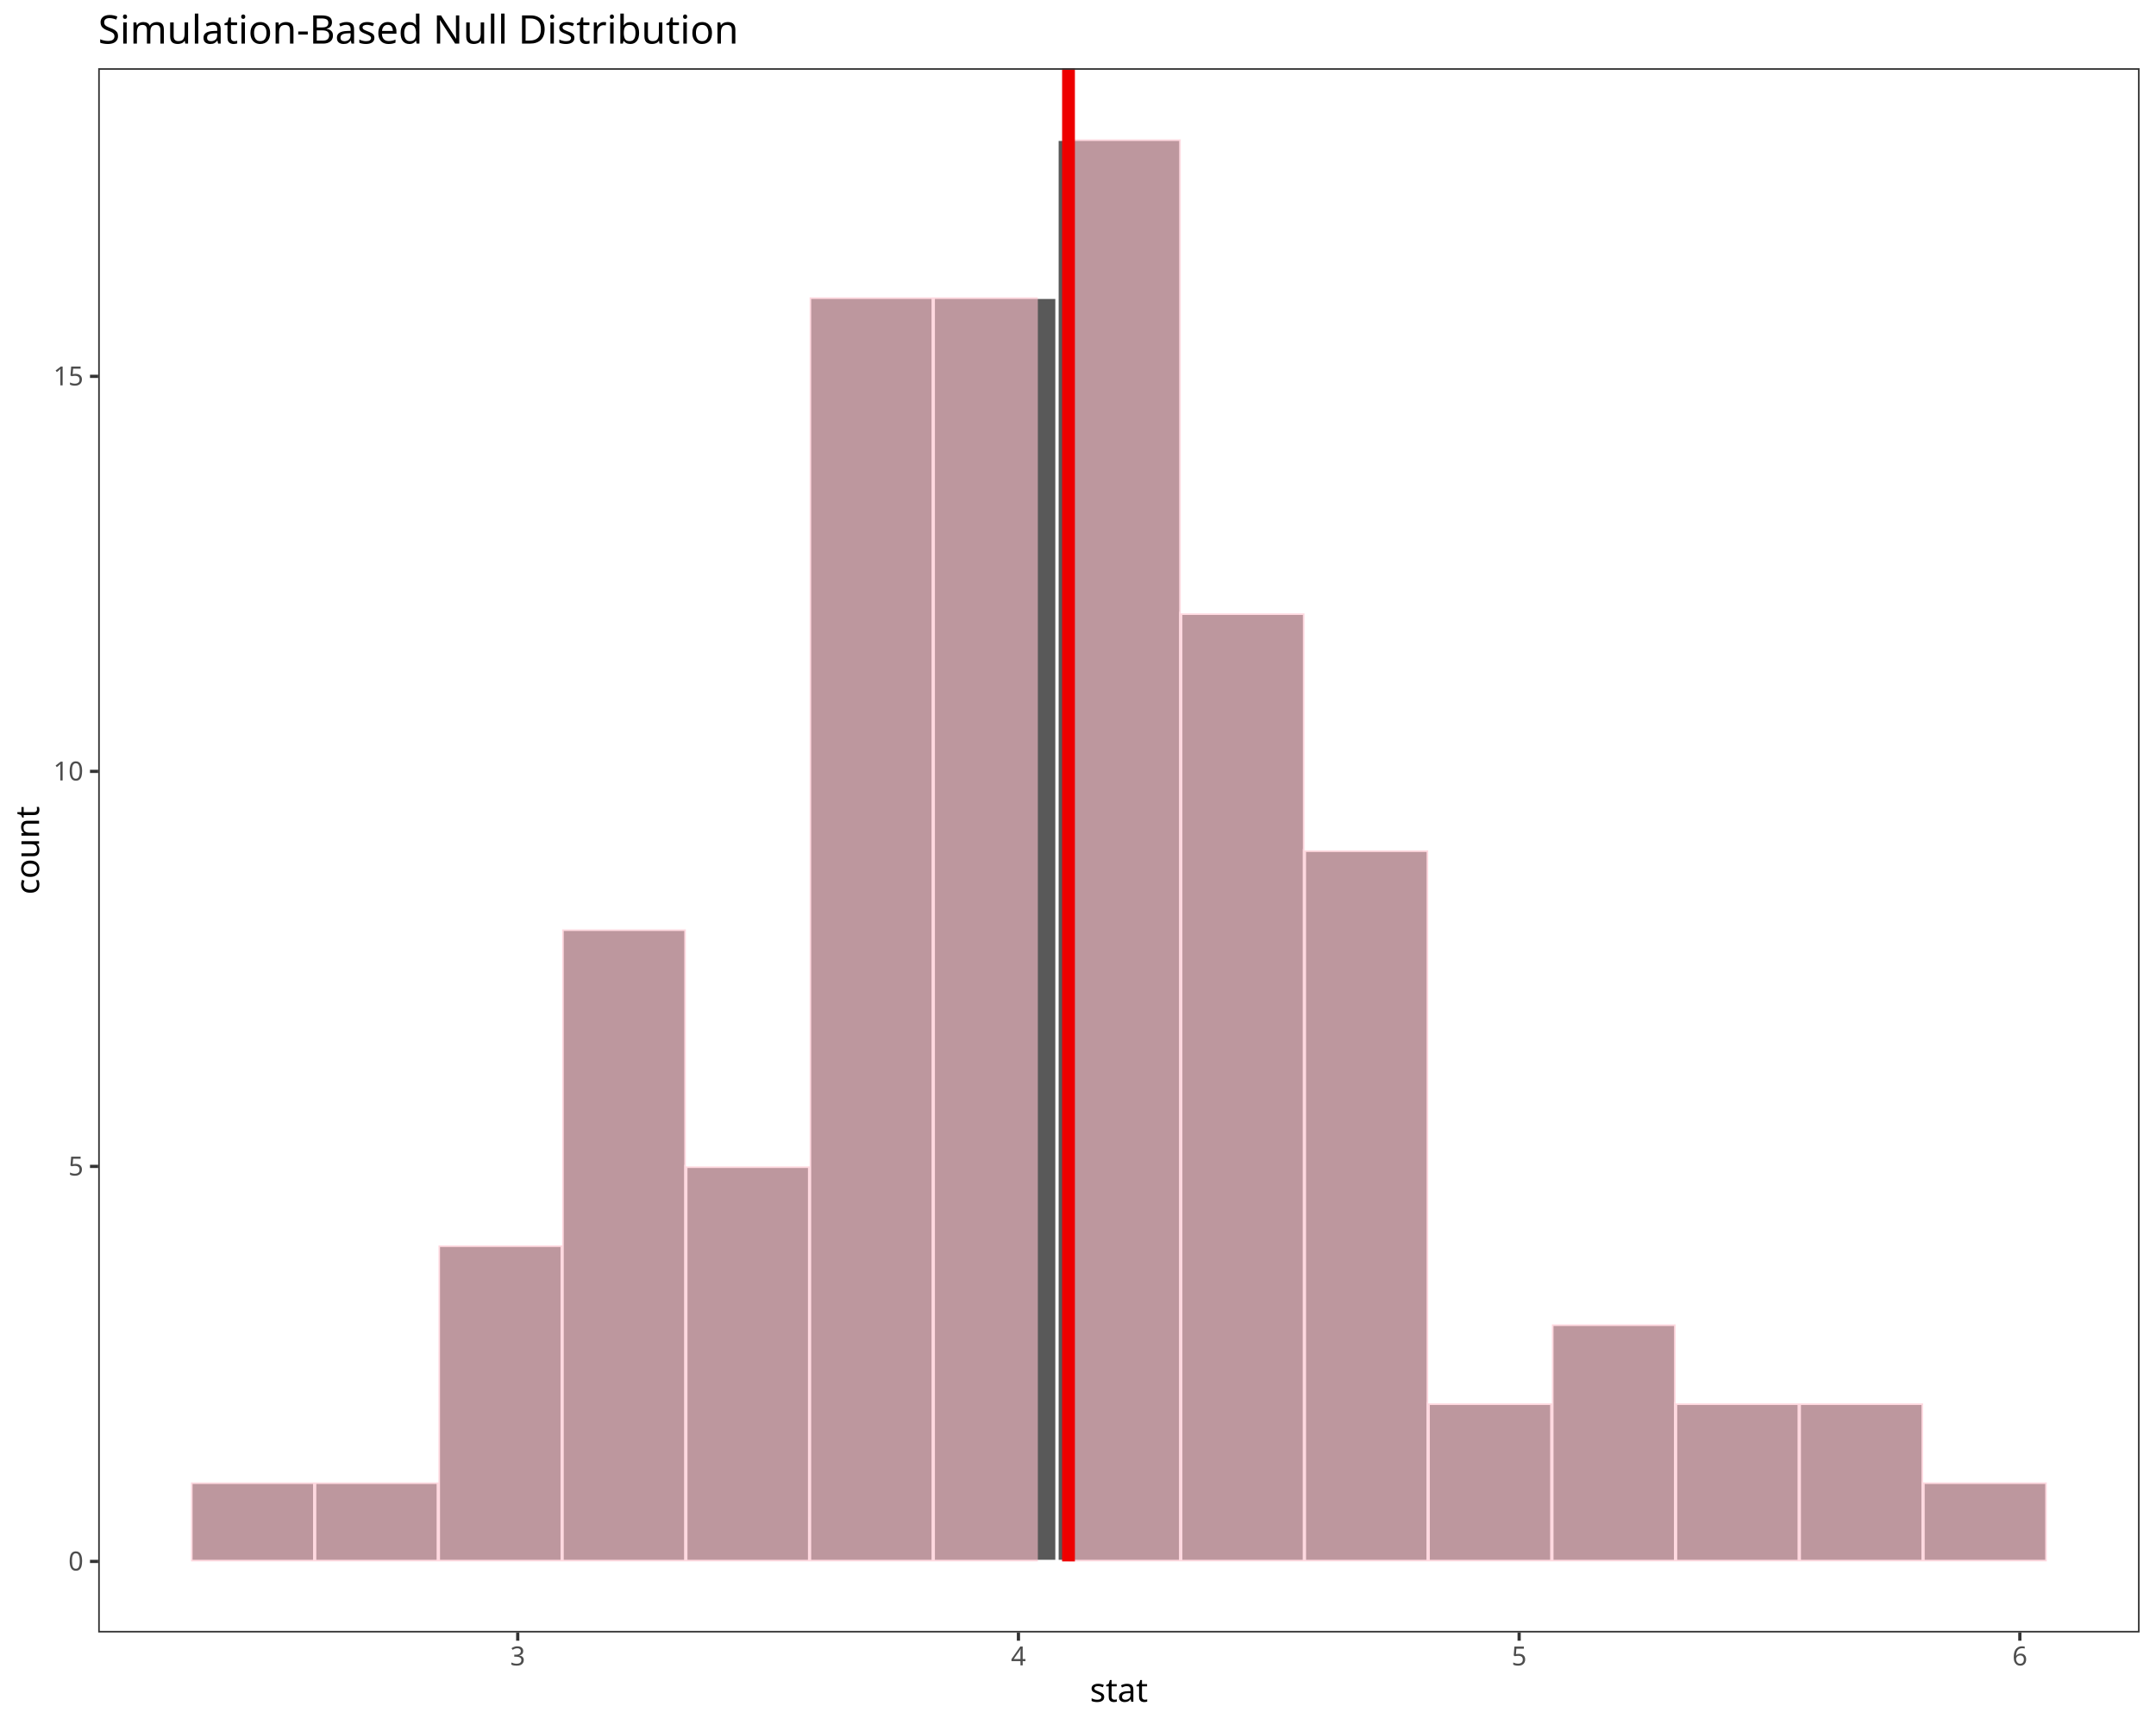
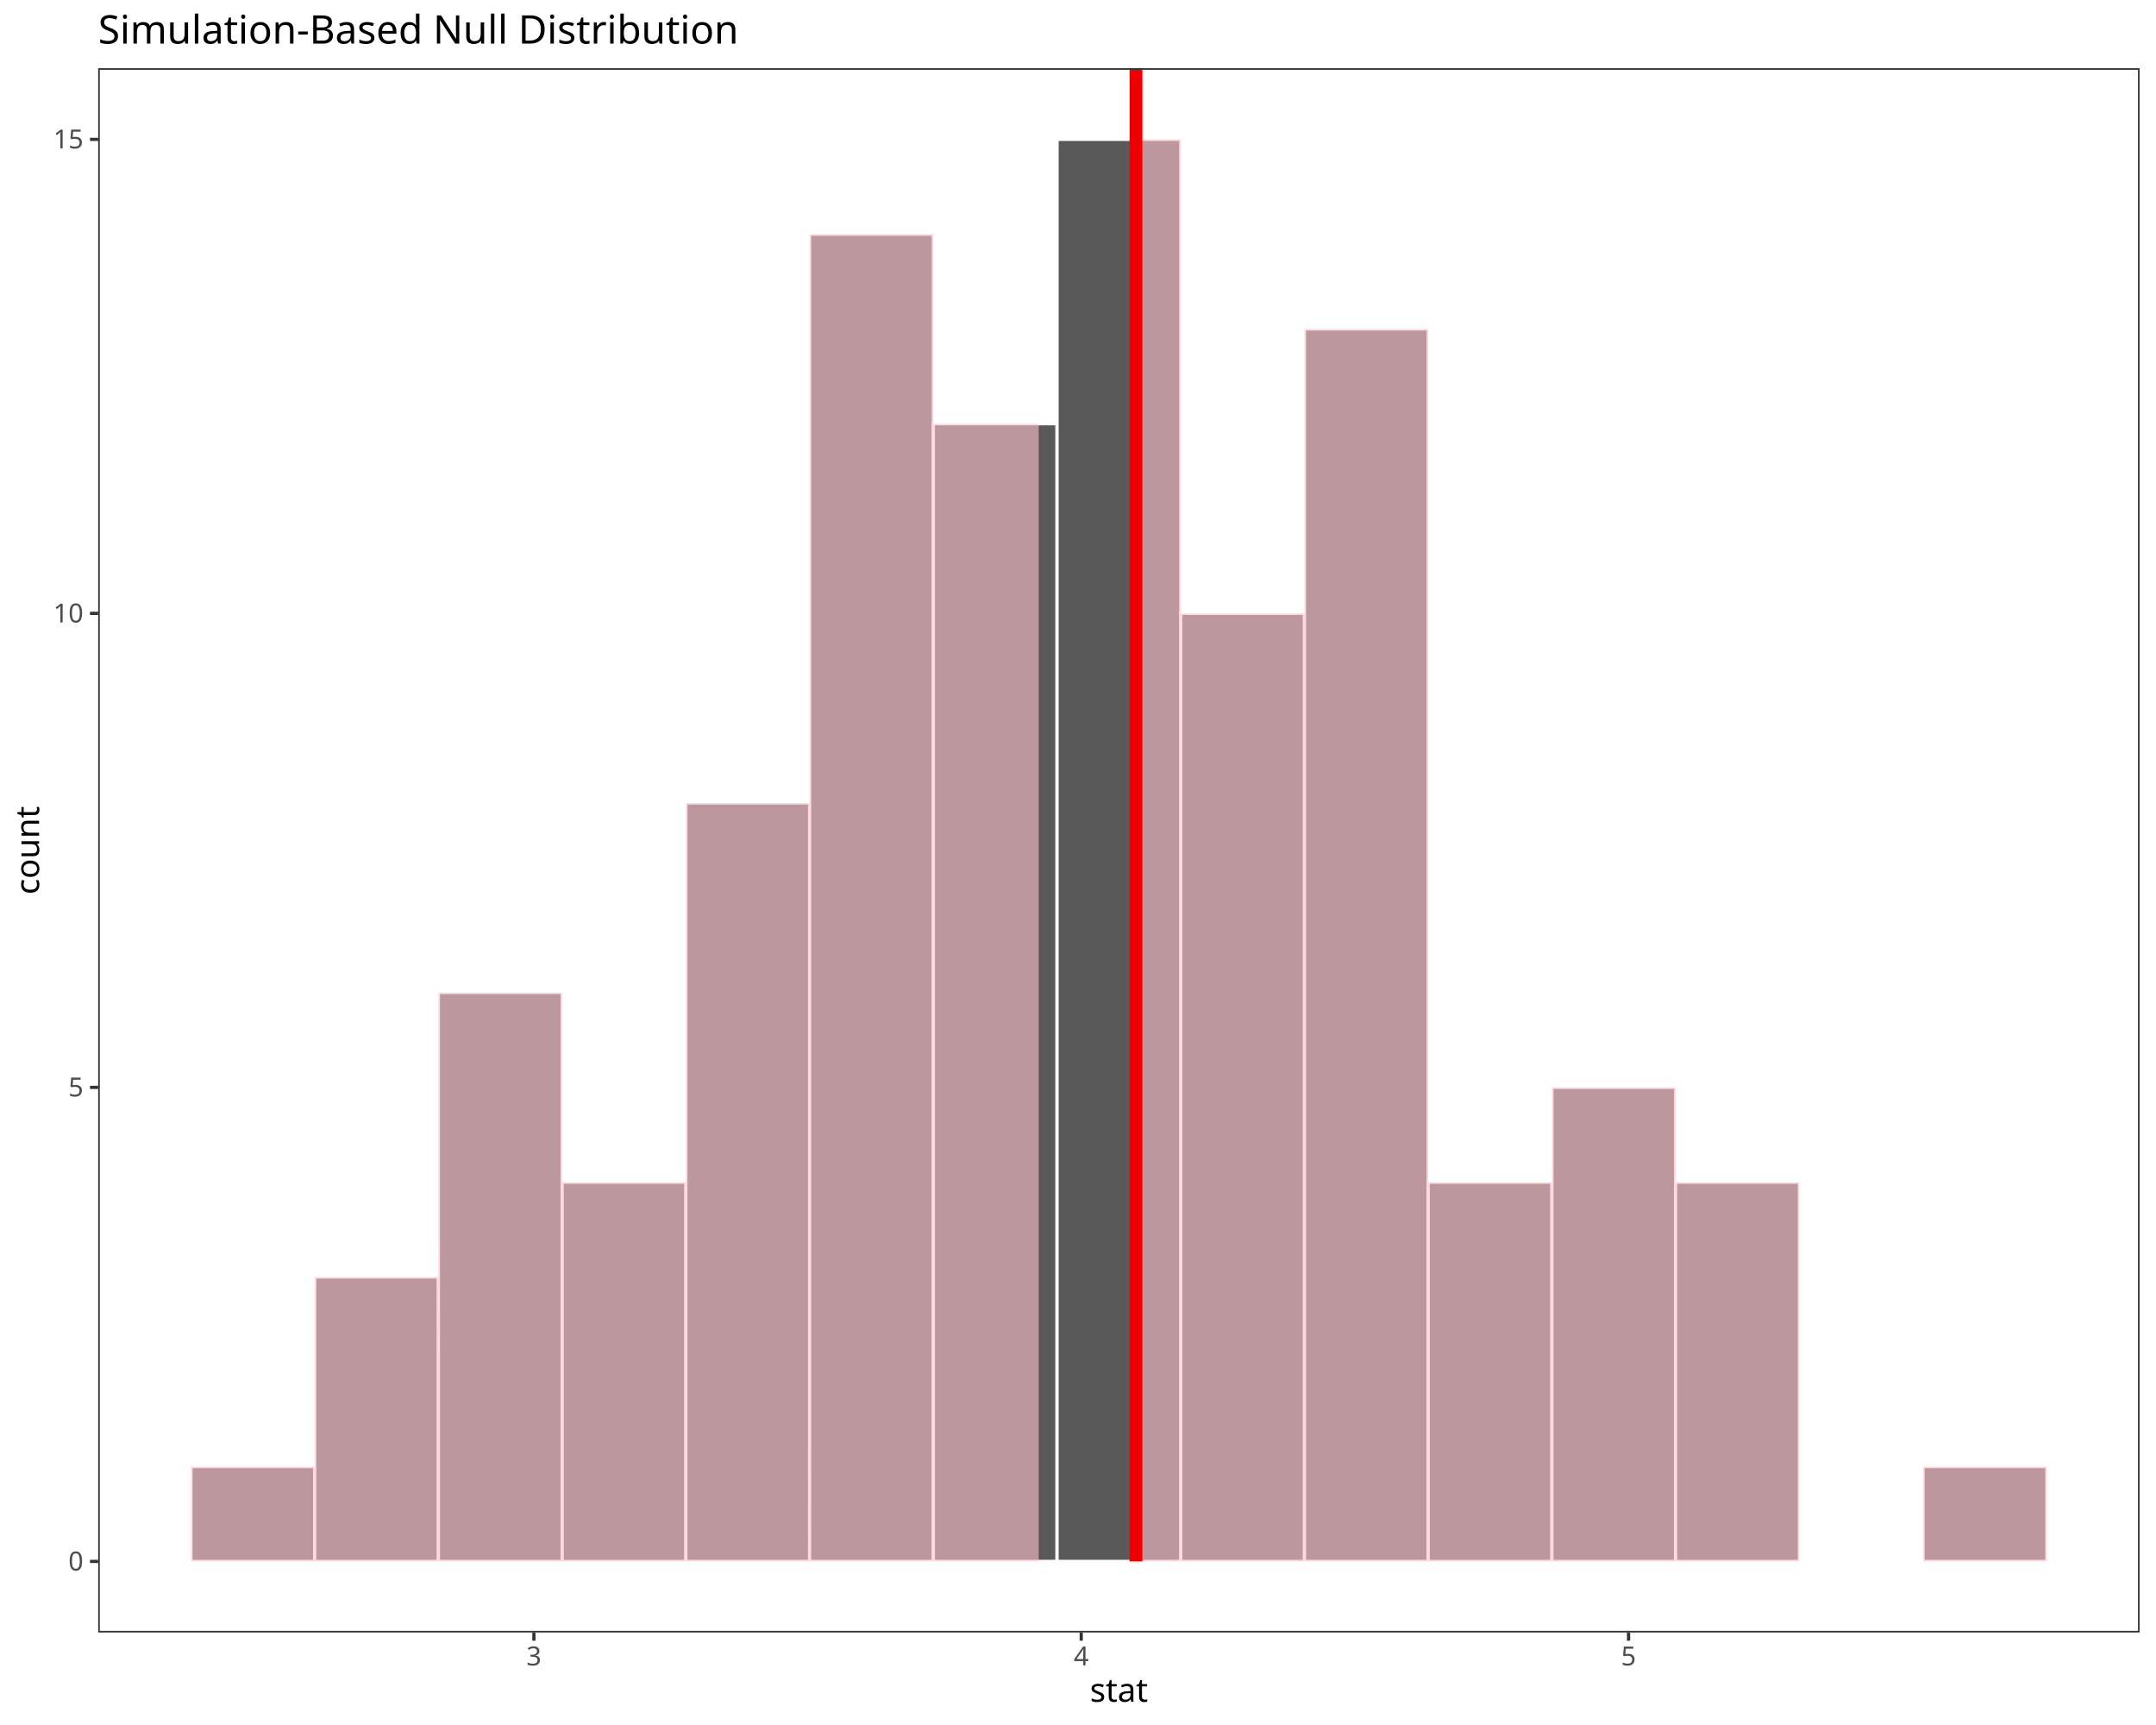
<svg xmlns="http://www.w3.org/2000/svg" class="svglite" data-engine-version="2.0" width="720.00pt" height="576.00pt" viewBox="0 0 720.00 576.00">
  <defs>
    <style type="text/css">
    .svglite line, .svglite polyline, .svglite polygon, .svglite path, .svglite rect, .svglite circle {
      fill: none;
      stroke: #000000;
      stroke-linecap: round;
      stroke-linejoin: round;
      stroke-miterlimit: 10.00;
    }
  </style>
  </defs>
  <rect width="100%" height="100%" style="stroke: none; fill: #FFFFFF;" />
  <defs>
    <clipPath id="cpMC4wMHw3MjAuMDB8MC4wMHw1NzYuMDA=">
      <rect x="0.00" y="0.00" width="720.00" height="576.00" />
    </clipPath>
  </defs>
  <g clip-path="url(#cpMC4wMHw3MjAuMDB8MC4wMHw1NzYuMDA=)">
    <rect x="0.00" y="0.00" width="720.00" height="576.00" style="stroke-width: 1.07; stroke: #FFFFFF; fill: #FFFFFF;" />
  </g>
  <defs>
    <clipPath id="cpMzIuNzl8NzE0LjUyfDIyLjc4fDU0NS4xMQ==">
      <rect x="32.79" y="22.78" width="681.73" height="522.33" />
    </clipPath>
  </defs>
  <g clip-path="url(#cpMzIuNzl8NzE0LjUyfDIyLjc4fDU0NS4xMQ==)">
    <rect x="32.79" y="22.78" width="681.73" height="522.33" style="stroke-width: 1.07; stroke: none; fill: #FFFFFF;" />
-     <rect x="63.78" y="494.99" width="41.32" height="26.38" style="stroke-width: 1.07; stroke: #FFFFFF; stroke-linecap: butt; stroke-linejoin: miter; fill: #595959;" />
-     <rect x="105.10" y="494.99" width="41.32" height="26.38" style="stroke-width: 1.07; stroke: #FFFFFF; stroke-linecap: butt; stroke-linejoin: miter; fill: #595959;" />
-     <rect x="146.41" y="415.85" width="41.32" height="105.52" style="stroke-width: 1.07; stroke: #FFFFFF; stroke-linecap: butt; stroke-linejoin: miter; fill: #595959;" />
-     <rect x="187.73" y="310.33" width="41.32" height="211.04" style="stroke-width: 1.07; stroke: #FFFFFF; stroke-linecap: butt; stroke-linejoin: miter; fill: #595959;" />
-     <rect x="229.05" y="389.47" width="41.32" height="131.90" style="stroke-width: 1.07; stroke: #FFFFFF; stroke-linecap: butt; stroke-linejoin: miter; fill: #595959;" />
-     <rect x="270.37" y="99.29" width="41.32" height="422.08" style="stroke-width: 1.07; stroke: #FFFFFF; stroke-linecap: butt; stroke-linejoin: miter; fill: #595959;" />
-     <rect x="311.68" y="99.29" width="41.32" height="422.08" style="stroke-width: 1.07; stroke: #FFFFFF; stroke-linecap: butt; stroke-linejoin: miter; fill: #595959;" />
+     <rect x="63.78" y="489.71" width="41.32" height="31.66" style="stroke-width: 1.07; stroke: #FFFFFF; stroke-linecap: butt; stroke-linejoin: miter; fill: #595959;" />
+     <rect x="105.10" y="426.40" width="41.32" height="94.97" style="stroke-width: 1.07; stroke: #FFFFFF; stroke-linecap: butt; stroke-linejoin: miter; fill: #595959;" />
+     <rect x="146.41" y="331.43" width="41.32" height="189.94" style="stroke-width: 1.07; stroke: #FFFFFF; stroke-linecap: butt; stroke-linejoin: miter; fill: #595959;" />
+     <rect x="187.73" y="394.75" width="41.32" height="126.63" style="stroke-width: 1.07; stroke: #FFFFFF; stroke-linecap: butt; stroke-linejoin: miter; fill: #595959;" />
+     <rect x="229.05" y="268.12" width="41.32" height="253.25" style="stroke-width: 1.07; stroke: #FFFFFF; stroke-linecap: butt; stroke-linejoin: miter; fill: #595959;" />
+     <rect x="270.37" y="78.18" width="41.32" height="443.19" style="stroke-width: 1.07; stroke: #FFFFFF; stroke-linecap: butt; stroke-linejoin: miter; fill: #595959;" />
+     <rect x="311.68" y="141.49" width="41.32" height="379.88" style="stroke-width: 1.07; stroke: #FFFFFF; stroke-linecap: butt; stroke-linejoin: miter; fill: #595959;" />
    <rect x="353.00" y="46.53" width="41.32" height="474.84" style="stroke-width: 1.07; stroke: #FFFFFF; stroke-linecap: butt; stroke-linejoin: miter; fill: #595959;" />
    <rect x="394.32" y="204.81" width="41.32" height="316.56" style="stroke-width: 1.07; stroke: #FFFFFF; stroke-linecap: butt; stroke-linejoin: miter; fill: #595959;" />
-     <rect x="435.63" y="283.95" width="41.32" height="237.42" style="stroke-width: 1.07; stroke: #FFFFFF; stroke-linecap: butt; stroke-linejoin: miter; fill: #595959;" />
-     <rect x="476.95" y="468.61" width="41.32" height="52.76" style="stroke-width: 1.07; stroke: #FFFFFF; stroke-linecap: butt; stroke-linejoin: miter; fill: #595959;" />
-     <rect x="518.27" y="442.23" width="41.32" height="79.14" style="stroke-width: 1.07; stroke: #FFFFFF; stroke-linecap: butt; stroke-linejoin: miter; fill: #595959;" />
-     <rect x="559.58" y="468.61" width="41.32" height="52.76" style="stroke-width: 1.07; stroke: #FFFFFF; stroke-linecap: butt; stroke-linejoin: miter; fill: #595959;" />
-     <rect x="600.90" y="468.61" width="41.32" height="52.76" style="stroke-width: 1.07; stroke: #FFFFFF; stroke-linecap: butt; stroke-linejoin: miter; fill: #595959;" />
-     <rect x="642.22" y="494.99" width="41.32" height="26.38" style="stroke-width: 1.07; stroke: #FFFFFF; stroke-linecap: butt; stroke-linejoin: miter; fill: #595959;" />
-     <polygon points="63.78,494.99 63.78,494.99 105.10,494.99 105.10,494.99 105.10,503.78 105.10,512.58 105.10,521.37 105.10,512.58 105.10,503.78 105.10,494.99 105.10,494.99 146.41,494.99 146.41,494.99 146.41,503.78 146.41,512.58 146.41,521.37 146.41,486.20 146.42,451.02 146.42,415.85 146.42,415.85 187.73,415.85 187.73,415.85 187.73,451.02 187.73,486.20 187.73,521.37 187.73,451.02 187.73,380.68 187.73,310.33 187.73,310.33 229.05,310.33 229.05,310.33 229.05,380.68 229.05,451.02 229.05,521.37 229.05,477.40 229.05,433.44 229.05,389.47 229.05,389.47 270.36,389.47 270.36,389.47 270.36,433.44 270.36,477.40 270.37,521.37 270.37,380.68 270.37,239.98 270.37,99.29 270.37,99.29 311.68,99.29 311.68,99.29 311.68,239.98 311.68,380.68 311.68,521.37 311.68,380.68 311.68,239.98 311.68,99.29 311.68,99.29 346.59,99.29 346.59,99.29 346.59,521.37 346.59,521.37 346.59,521.37 311.68,521.37 311.68,521.37 311.68,521.37 311.68,521.37 311.68,521.37 311.68,521.37 311.68,521.37 311.68,521.37 311.68,521.37 270.37,521.37 270.37,521.37 270.37,521.37 270.37,521.37 270.37,521.37 270.36,521.37 270.36,521.37 270.36,521.37 270.36,521.37 229.05,521.37 229.05,521.37 229.05,521.37 229.05,521.37 229.05,521.37 229.05,521.37 229.05,521.37 229.05,521.37 229.05,521.37 187.73,521.37 187.73,521.37 187.73,521.37 187.73,521.37 187.73,521.37 187.73,521.37 187.73,521.37 187.73,521.37 187.73,521.37 146.42,521.37 146.42,521.37 146.42,521.37 146.41,521.37 146.41,521.37 146.41,521.37 146.41,521.37 146.41,521.37 146.41,521.37 105.10,521.37 105.10,521.37 105.10,521.37 105.10,521.37 105.10,521.37 105.10,521.37 105.10,521.37 105.10,521.37 105.10,521.37 63.78,521.37 63.78,521.37 63.78,521.37 " style="stroke-width: 0.00; stroke: none; stroke-linecap: butt; fill: #FFC0CB; fill-opacity: 0.60;" />
-     <polyline points="63.78,494.99 63.78,494.99 105.10,494.99 105.10,494.99 105.10,503.78 105.10,512.58 105.10,521.37 105.10,512.58 105.10,503.78 105.10,494.99 105.10,494.99 146.41,494.99 146.41,494.99 146.41,503.78 146.41,512.58 146.41,521.37 146.41,486.20 146.42,451.02 146.42,415.85 146.42,415.85 187.73,415.85 187.73,415.85 187.73,451.02 187.73,486.20 187.73,521.37 187.73,451.02 187.73,380.68 187.73,310.33 187.73,310.33 229.05,310.33 229.05,310.33 229.05,380.68 229.05,451.02 229.05,521.37 229.05,477.40 229.05,433.44 229.05,389.47 229.05,389.47 270.36,389.47 270.36,389.47 270.36,433.44 270.36,477.40 270.37,521.37 270.37,380.68 270.37,239.98 270.37,99.29 270.37,99.29 311.68,99.29 311.68,99.29 311.68,239.98 311.68,380.68 311.68,521.37 311.68,380.68 311.68,239.98 311.68,99.29 311.68,99.29 346.59,99.29 346.59,99.29 " style="stroke-width: 1.07; stroke: none; stroke-linecap: butt;" />
-     <polygon points="356.83,46.53 356.83,46.53 394.31,46.53 394.32,46.53 394.32,204.81 394.32,363.09 394.32,521.37 394.32,415.85 394.32,310.33 394.32,204.81 394.32,204.81 435.63,204.81 435.63,204.81 435.63,310.33 435.63,415.85 435.63,521.37 435.63,442.23 435.63,363.09 435.63,283.95 435.63,283.95 476.95,283.95 476.95,283.95 476.95,363.09 476.95,442.23 476.95,521.37 476.95,503.78 476.95,486.20 476.95,468.61 476.95,468.61 518.27,468.61 518.27,468.61 518.27,486.20 518.27,503.78 518.27,521.37 518.27,494.99 518.27,468.61 518.27,442.23 518.27,442.23 559.58,442.23 559.58,442.23 559.58,468.61 559.58,494.99 559.58,521.37 559.58,503.78 559.58,486.20 559.58,468.61 559.58,468.61 600.90,468.61 600.90,468.61 600.90,486.20 600.90,503.78 600.90,521.37 600.90,503.78 600.90,486.20 600.90,468.61 600.90,468.61 642.22,468.61 642.22,468.61 642.22,486.20 642.22,503.78 642.22,521.37 642.22,512.58 642.22,503.78 642.22,494.99 642.22,494.99 683.53,494.99 683.53,494.99 683.53,521.37 683.53,521.37 683.53,521.37 642.22,521.37 642.22,521.37 642.22,521.37 642.22,521.37 642.22,521.37 642.22,521.37 642.22,521.37 642.22,521.37 642.22,521.37 600.90,521.37 600.90,521.37 600.90,521.37 600.90,521.37 600.90,521.37 600.90,521.37 600.90,521.37 600.90,521.37 600.90,521.37 559.58,521.37 559.58,521.37 559.58,521.37 559.58,521.37 559.58,521.37 559.58,521.37 559.58,521.37 559.58,521.37 559.58,521.37 518.27,521.37 518.27,521.37 518.27,521.37 518.27,521.37 518.27,521.37 518.27,521.37 518.27,521.37 518.27,521.37 518.27,521.37 476.95,521.37 476.95,521.37 476.95,521.37 476.95,521.37 476.95,521.37 476.95,521.37 476.95,521.37 476.95,521.37 476.95,521.37 435.63,521.37 435.63,521.37 435.63,521.37 435.63,521.37 435.63,521.37 435.63,521.37 435.63,521.37 435.63,521.37 435.63,521.37 394.32,521.37 394.32,521.37 394.32,521.37 394.32,521.37 394.32,521.37 394.32,521.37 394.32,521.37 394.32,521.37 394.31,521.37 356.83,521.37 356.83,521.37 356.83,521.37 " style="stroke-width: 0.00; stroke: none; stroke-linecap: butt; fill: #FFC0CB; fill-opacity: 0.60;" />
-     <polyline points="356.83,46.53 356.83,46.53 394.31,46.53 394.32,46.53 394.32,204.81 394.32,363.09 394.32,521.37 394.32,415.85 394.32,310.33 394.32,204.81 394.32,204.81 435.63,204.81 435.63,204.81 435.63,310.33 435.63,415.85 435.63,521.37 435.63,442.23 435.63,363.09 435.63,283.95 435.63,283.95 476.95,283.95 476.95,283.95 476.95,363.09 476.95,442.23 476.95,521.37 476.95,503.78 476.95,486.20 476.95,468.61 476.95,468.61 518.27,468.61 518.27,468.61 518.27,486.20 518.27,503.78 518.27,521.37 518.27,494.99 518.27,468.61 518.27,442.23 518.27,442.23 559.58,442.23 559.58,442.23 559.58,468.61 559.58,494.99 559.58,521.37 559.58,503.78 559.58,486.20 559.58,468.61 559.58,468.61 600.90,468.61 600.90,468.61 600.90,486.20 600.90,503.78 600.90,521.37 600.90,503.78 600.90,486.20 600.90,468.61 600.90,468.61 642.22,468.61 642.22,468.61 642.22,486.20 642.22,503.78 642.22,521.37 642.22,512.58 642.22,503.78 642.22,494.99 642.22,494.99 683.53,494.99 683.53,494.99 " style="stroke-width: 1.07; stroke: none; stroke-linecap: butt;" />
-     <line x1="356.83" y1="521.37" x2="356.83" y2="22.78" style="stroke-width: 4.27; stroke: #EE0000; stroke-linecap: butt;" />
+     <rect x="435.63" y="109.84" width="41.32" height="411.53" style="stroke-width: 1.07; stroke: #FFFFFF; stroke-linecap: butt; stroke-linejoin: miter; fill: #595959;" />
+     <rect x="476.95" y="394.75" width="41.32" height="126.63" style="stroke-width: 1.07; stroke: #FFFFFF; stroke-linecap: butt; stroke-linejoin: miter; fill: #595959;" />
+     <rect x="518.27" y="363.09" width="41.32" height="158.28" style="stroke-width: 1.07; stroke: #FFFFFF; stroke-linecap: butt; stroke-linejoin: miter; fill: #595959;" />
+     <rect x="559.58" y="394.75" width="41.32" height="126.63" style="stroke-width: 1.07; stroke: #FFFFFF; stroke-linecap: butt; stroke-linejoin: miter; fill: #595959;" />
+     <rect x="600.90" y="521.37" width="41.32" height="0.00" style="stroke-width: 1.07; stroke: #FFFFFF; stroke-linecap: butt; stroke-linejoin: miter; fill: #595959;" />
+     <rect x="642.22" y="489.71" width="41.32" height="31.66" style="stroke-width: 1.07; stroke: #FFFFFF; stroke-linecap: butt; stroke-linejoin: miter; fill: #595959;" />
+     <polygon points="63.78,489.71 63.78,489.71 105.10,489.71 105.10,489.71 105.10,500.27 105.10,510.82 105.10,521.37 105.10,489.71 105.10,458.06 105.10,426.40 105.10,426.40 146.41,426.40 146.41,426.40 146.41,458.06 146.41,489.71 146.41,521.37 146.41,458.06 146.42,394.75 146.42,331.43 146.42,331.43 187.73,331.43 187.73,331.43 187.73,394.75 187.73,458.06 187.73,521.37 187.73,479.16 187.73,436.95 187.73,394.75 187.73,394.75 229.05,394.75 229.05,394.75 229.05,436.95 229.05,479.16 229.05,521.37 229.05,436.95 229.05,352.54 229.05,268.12 229.05,268.12 270.36,268.12 270.36,268.12 270.36,352.54 270.36,436.95 270.37,521.37 270.37,373.64 270.37,225.91 270.37,78.18 270.37,78.18 311.68,78.18 311.68,78.18 311.68,225.91 311.68,373.64 311.68,521.37 311.68,394.75 311.68,268.12 311.68,141.49 311.68,141.49 346.87,141.49 346.87,141.49 346.87,521.37 346.87,521.37 346.87,521.37 311.68,521.37 311.68,521.37 311.68,521.37 311.68,521.37 311.68,521.37 311.68,521.37 311.68,521.37 311.68,521.37 311.68,521.37 270.37,521.37 270.37,521.37 270.37,521.37 270.37,521.37 270.37,521.37 270.36,521.37 270.36,521.37 270.36,521.37 270.36,521.37 229.05,521.37 229.05,521.37 229.05,521.37 229.05,521.37 229.05,521.37 229.05,521.37 229.05,521.37 229.05,521.37 229.05,521.37 187.73,521.37 187.73,521.37 187.73,521.37 187.73,521.37 187.73,521.37 187.73,521.37 187.73,521.37 187.73,521.37 187.73,521.37 146.42,521.37 146.42,521.37 146.42,521.37 146.41,521.37 146.41,521.37 146.41,521.37 146.41,521.37 146.41,521.37 146.41,521.37 105.10,521.37 105.10,521.37 105.10,521.37 105.10,521.37 105.10,521.37 105.10,521.37 105.10,521.37 105.10,521.37 105.10,521.37 63.78,521.37 63.78,521.37 63.78,521.37 " style="stroke-width: 0.00; stroke: none; stroke-linecap: butt; fill: #FFC0CB; fill-opacity: 0.60;" />
+     <polyline points="63.78,489.71 63.78,489.71 105.10,489.71 105.10,489.71 105.10,500.27 105.10,510.82 105.10,521.37 105.10,489.71 105.10,458.06 105.10,426.40 105.10,426.40 146.41,426.40 146.41,426.40 146.41,458.06 146.41,489.71 146.41,521.37 146.41,458.06 146.42,394.75 146.42,331.43 146.42,331.43 187.73,331.43 187.73,331.43 187.73,394.75 187.73,458.06 187.73,521.37 187.73,479.16 187.73,436.95 187.73,394.75 187.73,394.75 229.05,394.75 229.05,394.75 229.05,436.95 229.05,479.16 229.05,521.37 229.05,436.95 229.05,352.54 229.05,268.12 229.05,268.12 270.36,268.12 270.36,268.12 270.36,352.54 270.36,436.95 270.37,521.37 270.37,373.64 270.37,225.91 270.37,78.18 270.37,78.18 311.68,78.18 311.68,78.18 311.68,225.91 311.68,373.64 311.68,521.37 311.68,394.75 311.68,268.12 311.68,141.49 311.68,141.49 346.87,141.49 346.87,141.49 " style="stroke-width: 1.07; stroke: none; stroke-linecap: butt;" />
+     <polygon points="379.36,46.53 379.36,46.53 394.31,46.53 394.32,46.53 394.32,204.81 394.32,363.09 394.32,521.37 394.32,415.85 394.32,310.33 394.32,204.81 394.32,204.81 435.63,204.81 435.63,204.81 435.63,310.33 435.63,415.85 435.63,521.37 435.63,384.19 435.63,247.02 435.63,109.84 435.63,109.84 476.95,109.84 476.95,109.84 476.95,247.02 476.95,384.19 476.95,521.37 476.95,479.16 476.95,436.95 476.95,394.75 476.95,394.75 518.27,394.75 518.27,394.75 518.27,436.95 518.27,479.16 518.27,521.37 518.27,468.61 518.27,415.85 518.27,363.09 518.27,363.09 559.58,363.09 559.58,363.09 559.58,415.85 559.58,468.61 559.58,521.37 559.58,479.16 559.58,436.95 559.58,394.75 559.58,394.75 600.90,394.75 600.90,394.75 600.90,436.95 600.90,479.16 600.90,521.37 600.90,521.37 600.90,521.37 600.90,521.37 600.90,521.37 642.22,521.37 642.22,521.37 642.22,521.37 642.22,521.37 642.22,521.37 642.22,510.82 642.22,500.27 642.22,489.71 642.22,489.71 683.53,489.71 683.53,489.71 683.53,521.37 683.53,521.37 683.53,521.37 642.22,521.37 642.22,521.37 642.22,521.37 642.22,521.37 642.22,521.37 642.22,521.37 642.22,521.37 642.22,521.37 642.22,521.37 600.90,521.37 600.90,521.37 600.90,521.37 600.90,521.37 600.90,521.37 600.90,521.37 600.90,521.37 600.90,521.37 600.90,521.37 559.58,521.37 559.58,521.37 559.58,521.37 559.58,521.37 559.58,521.37 559.58,521.37 559.58,521.37 559.58,521.37 559.58,521.37 518.27,521.37 518.27,521.37 518.27,521.37 518.27,521.37 518.27,521.37 518.27,521.37 518.27,521.37 518.27,521.37 518.27,521.37 476.95,521.37 476.95,521.37 476.95,521.37 476.95,521.37 476.95,521.37 476.95,521.37 476.95,521.37 476.95,521.37 476.95,521.37 435.63,521.37 435.63,521.37 435.63,521.37 435.63,521.37 435.63,521.37 435.63,521.37 435.63,521.37 435.63,521.37 435.63,521.37 394.32,521.37 394.32,521.37 394.32,521.37 394.32,521.37 394.32,521.37 394.32,521.37 394.32,521.37 394.32,521.37 394.31,521.37 379.36,521.37 379.36,521.37 379.36,521.37 " style="stroke-width: 0.00; stroke: none; stroke-linecap: butt; fill: #FFC0CB; fill-opacity: 0.60;" />
+     <polyline points="379.36,46.53 379.36,46.53 394.31,46.53 394.32,46.53 394.32,204.81 394.32,363.09 394.32,521.37 394.32,415.85 394.32,310.33 394.32,204.81 394.32,204.81 435.63,204.81 435.63,204.81 435.63,310.33 435.63,415.85 435.63,521.37 435.63,384.19 435.63,247.02 435.63,109.84 435.63,109.84 476.95,109.84 476.95,109.84 476.95,247.02 476.95,384.19 476.95,521.37 476.95,479.16 476.95,436.95 476.95,394.75 476.95,394.75 518.27,394.75 518.27,394.75 518.27,436.95 518.27,479.16 518.27,521.37 518.27,468.61 518.27,415.85 518.27,363.09 518.27,363.09 559.58,363.09 559.58,363.09 559.58,415.85 559.58,468.61 559.58,521.37 559.58,479.16 559.58,436.95 559.58,394.75 559.58,394.75 600.90,394.75 600.90,394.75 600.90,436.95 600.90,479.16 600.90,521.37 600.90,521.37 600.90,521.37 600.90,521.37 600.90,521.37 642.22,521.37 642.22,521.37 642.22,521.37 642.22,521.37 642.22,521.37 642.22,510.82 642.22,500.27 642.22,489.71 642.22,489.71 683.53,489.71 683.53,489.71 " style="stroke-width: 1.07; stroke: none; stroke-linecap: butt;" />
+     <line x1="379.36" y1="521.37" x2="379.36" y2="22.78" style="stroke-width: 4.27; stroke: #EE0000; stroke-linecap: butt;" />
    <rect x="32.79" y="22.78" width="681.73" height="522.33" style="stroke-width: 1.07; stroke: #333333;" />
  </g>
  <g clip-path="url(#cpMC4wMHw3MjAuMDB8MC4wMHw1NzYuMDA=)">
    <text x="27.86" y="524.40" text-anchor="end" style="font-size: 8.80px; fill: #4D4D4D; font-family: sans;" textLength="4.89px" lengthAdjust="spacingAndGlyphs">0</text>
-     <text x="27.86" y="392.50" text-anchor="end" style="font-size: 8.80px; fill: #4D4D4D; font-family: sans;" textLength="4.89px" lengthAdjust="spacingAndGlyphs">5</text>
-     <text x="27.86" y="260.60" text-anchor="end" style="font-size: 8.80px; fill: #4D4D4D; font-family: sans;" textLength="9.79px" lengthAdjust="spacingAndGlyphs">10</text>
-     <text x="27.86" y="128.69" text-anchor="end" style="font-size: 8.80px; fill: #4D4D4D; font-family: sans;" textLength="9.79px" lengthAdjust="spacingAndGlyphs">15</text>
+     <text x="27.86" y="366.12" text-anchor="end" style="font-size: 8.80px; fill: #4D4D4D; font-family: sans;" textLength="4.89px" lengthAdjust="spacingAndGlyphs">5</text>
+     <text x="27.86" y="207.84" text-anchor="end" style="font-size: 8.80px; fill: #4D4D4D; font-family: sans;" textLength="9.79px" lengthAdjust="spacingAndGlyphs">10</text>
+     <text x="27.86" y="49.55" text-anchor="end" style="font-size: 8.80px; fill: #4D4D4D; font-family: sans;" textLength="9.79px" lengthAdjust="spacingAndGlyphs">15</text>
    <polyline points="30.05,521.37 32.79,521.37 " style="stroke-width: 1.07; stroke: #333333; stroke-linecap: butt;" />
-     <polyline points="30.05,389.47 32.79,389.47 " style="stroke-width: 1.07; stroke: #333333; stroke-linecap: butt;" />
-     <polyline points="30.05,257.57 32.79,257.57 " style="stroke-width: 1.07; stroke: #333333; stroke-linecap: butt;" />
-     <polyline points="30.05,125.67 32.79,125.67 " style="stroke-width: 1.07; stroke: #333333; stroke-linecap: butt;" />
-     <polyline points="172.90,547.85 172.90,545.11 " style="stroke-width: 1.07; stroke: #333333; stroke-linecap: butt;" />
-     <polyline points="340.11,547.85 340.11,545.11 " style="stroke-width: 1.07; stroke: #333333; stroke-linecap: butt;" />
-     <polyline points="507.32,547.85 507.32,545.11 " style="stroke-width: 1.07; stroke: #333333; stroke-linecap: butt;" />
-     <polyline points="674.53,547.85 674.53,545.11 " style="stroke-width: 1.07; stroke: #333333; stroke-linecap: butt;" />
-     <text x="172.90" y="556.10" text-anchor="middle" style="font-size: 8.80px; fill: #4D4D4D; font-family: sans;" textLength="4.89px" lengthAdjust="spacingAndGlyphs">3</text>
-     <text x="340.11" y="556.10" text-anchor="middle" style="font-size: 8.80px; fill: #4D4D4D; font-family: sans;" textLength="4.89px" lengthAdjust="spacingAndGlyphs">4</text>
-     <text x="507.32" y="556.10" text-anchor="middle" style="font-size: 8.80px; fill: #4D4D4D; font-family: sans;" textLength="4.89px" lengthAdjust="spacingAndGlyphs">5</text>
-     <text x="674.53" y="556.10" text-anchor="middle" style="font-size: 8.80px; fill: #4D4D4D; font-family: sans;" textLength="4.89px" lengthAdjust="spacingAndGlyphs">6</text>
+     <polyline points="30.05,363.09 32.79,363.09 " style="stroke-width: 1.07; stroke: #333333; stroke-linecap: butt;" />
+     <polyline points="30.05,204.81 32.79,204.81 " style="stroke-width: 1.07; stroke: #333333; stroke-linecap: butt;" />
+     <polyline points="30.05,46.53 32.79,46.53 " style="stroke-width: 1.07; stroke: #333333; stroke-linecap: butt;" />
+     <polyline points="178.30,547.85 178.30,545.11 " style="stroke-width: 1.07; stroke: #333333; stroke-linecap: butt;" />
+     <polyline points="361.08,547.85 361.08,545.11 " style="stroke-width: 1.07; stroke: #333333; stroke-linecap: butt;" />
+     <polyline points="543.86,547.85 543.86,545.11 " style="stroke-width: 1.07; stroke: #333333; stroke-linecap: butt;" />
+     <text x="178.30" y="556.10" text-anchor="middle" style="font-size: 8.80px; fill: #4D4D4D; font-family: sans;" textLength="4.89px" lengthAdjust="spacingAndGlyphs">3</text>
+     <text x="361.08" y="556.10" text-anchor="middle" style="font-size: 8.80px; fill: #4D4D4D; font-family: sans;" textLength="4.89px" lengthAdjust="spacingAndGlyphs">4</text>
+     <text x="543.86" y="556.10" text-anchor="middle" style="font-size: 8.80px; fill: #4D4D4D; font-family: sans;" textLength="4.89px" lengthAdjust="spacingAndGlyphs">5</text>
    <text x="373.66" y="568.24" text-anchor="middle" style="font-size: 11.00px; font-family: sans;" textLength="17.73px" lengthAdjust="spacingAndGlyphs">stat</text>
    <text transform="translate(13.05,283.95) rotate(-90)" text-anchor="middle" style="font-size: 11.00px; font-family: sans;" textLength="26.91px" lengthAdjust="spacingAndGlyphs">count</text>
    <text x="32.79" y="14.56" style="font-size: 13.20px; font-family: sans;" textLength="199.57px" lengthAdjust="spacingAndGlyphs">Simulation-Based Null Distribution</text>
  </g>
</svg>
